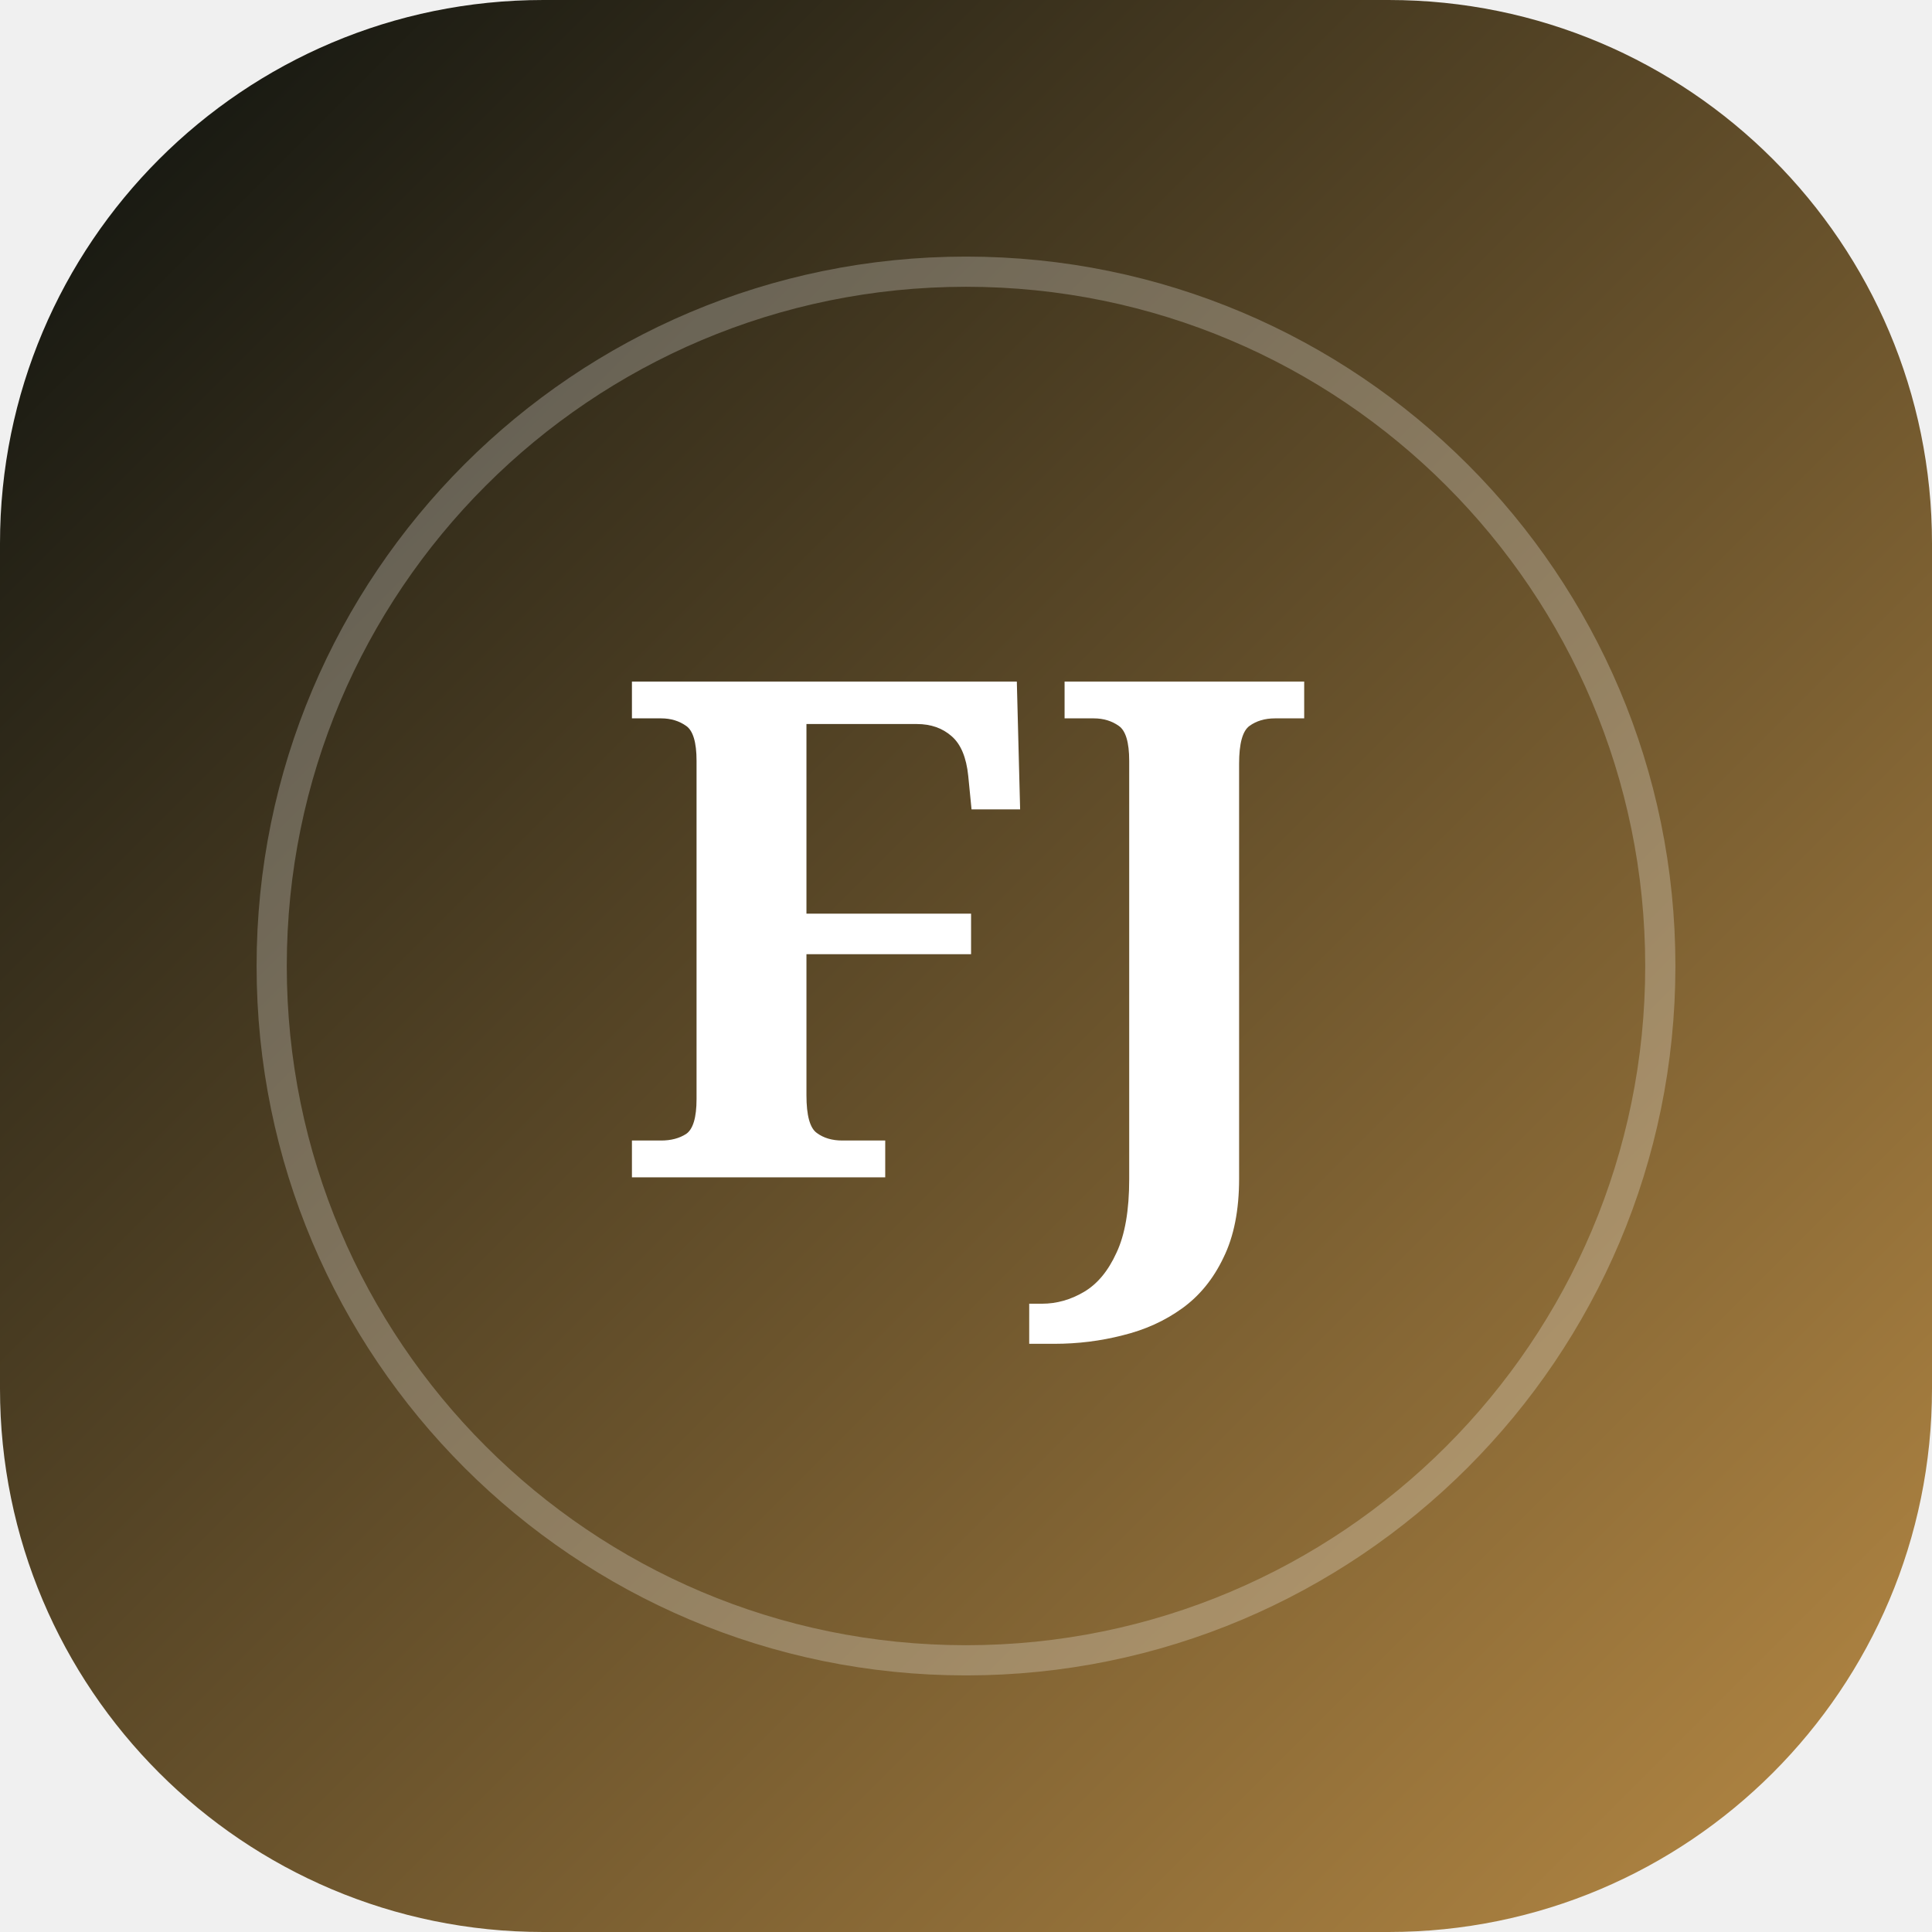
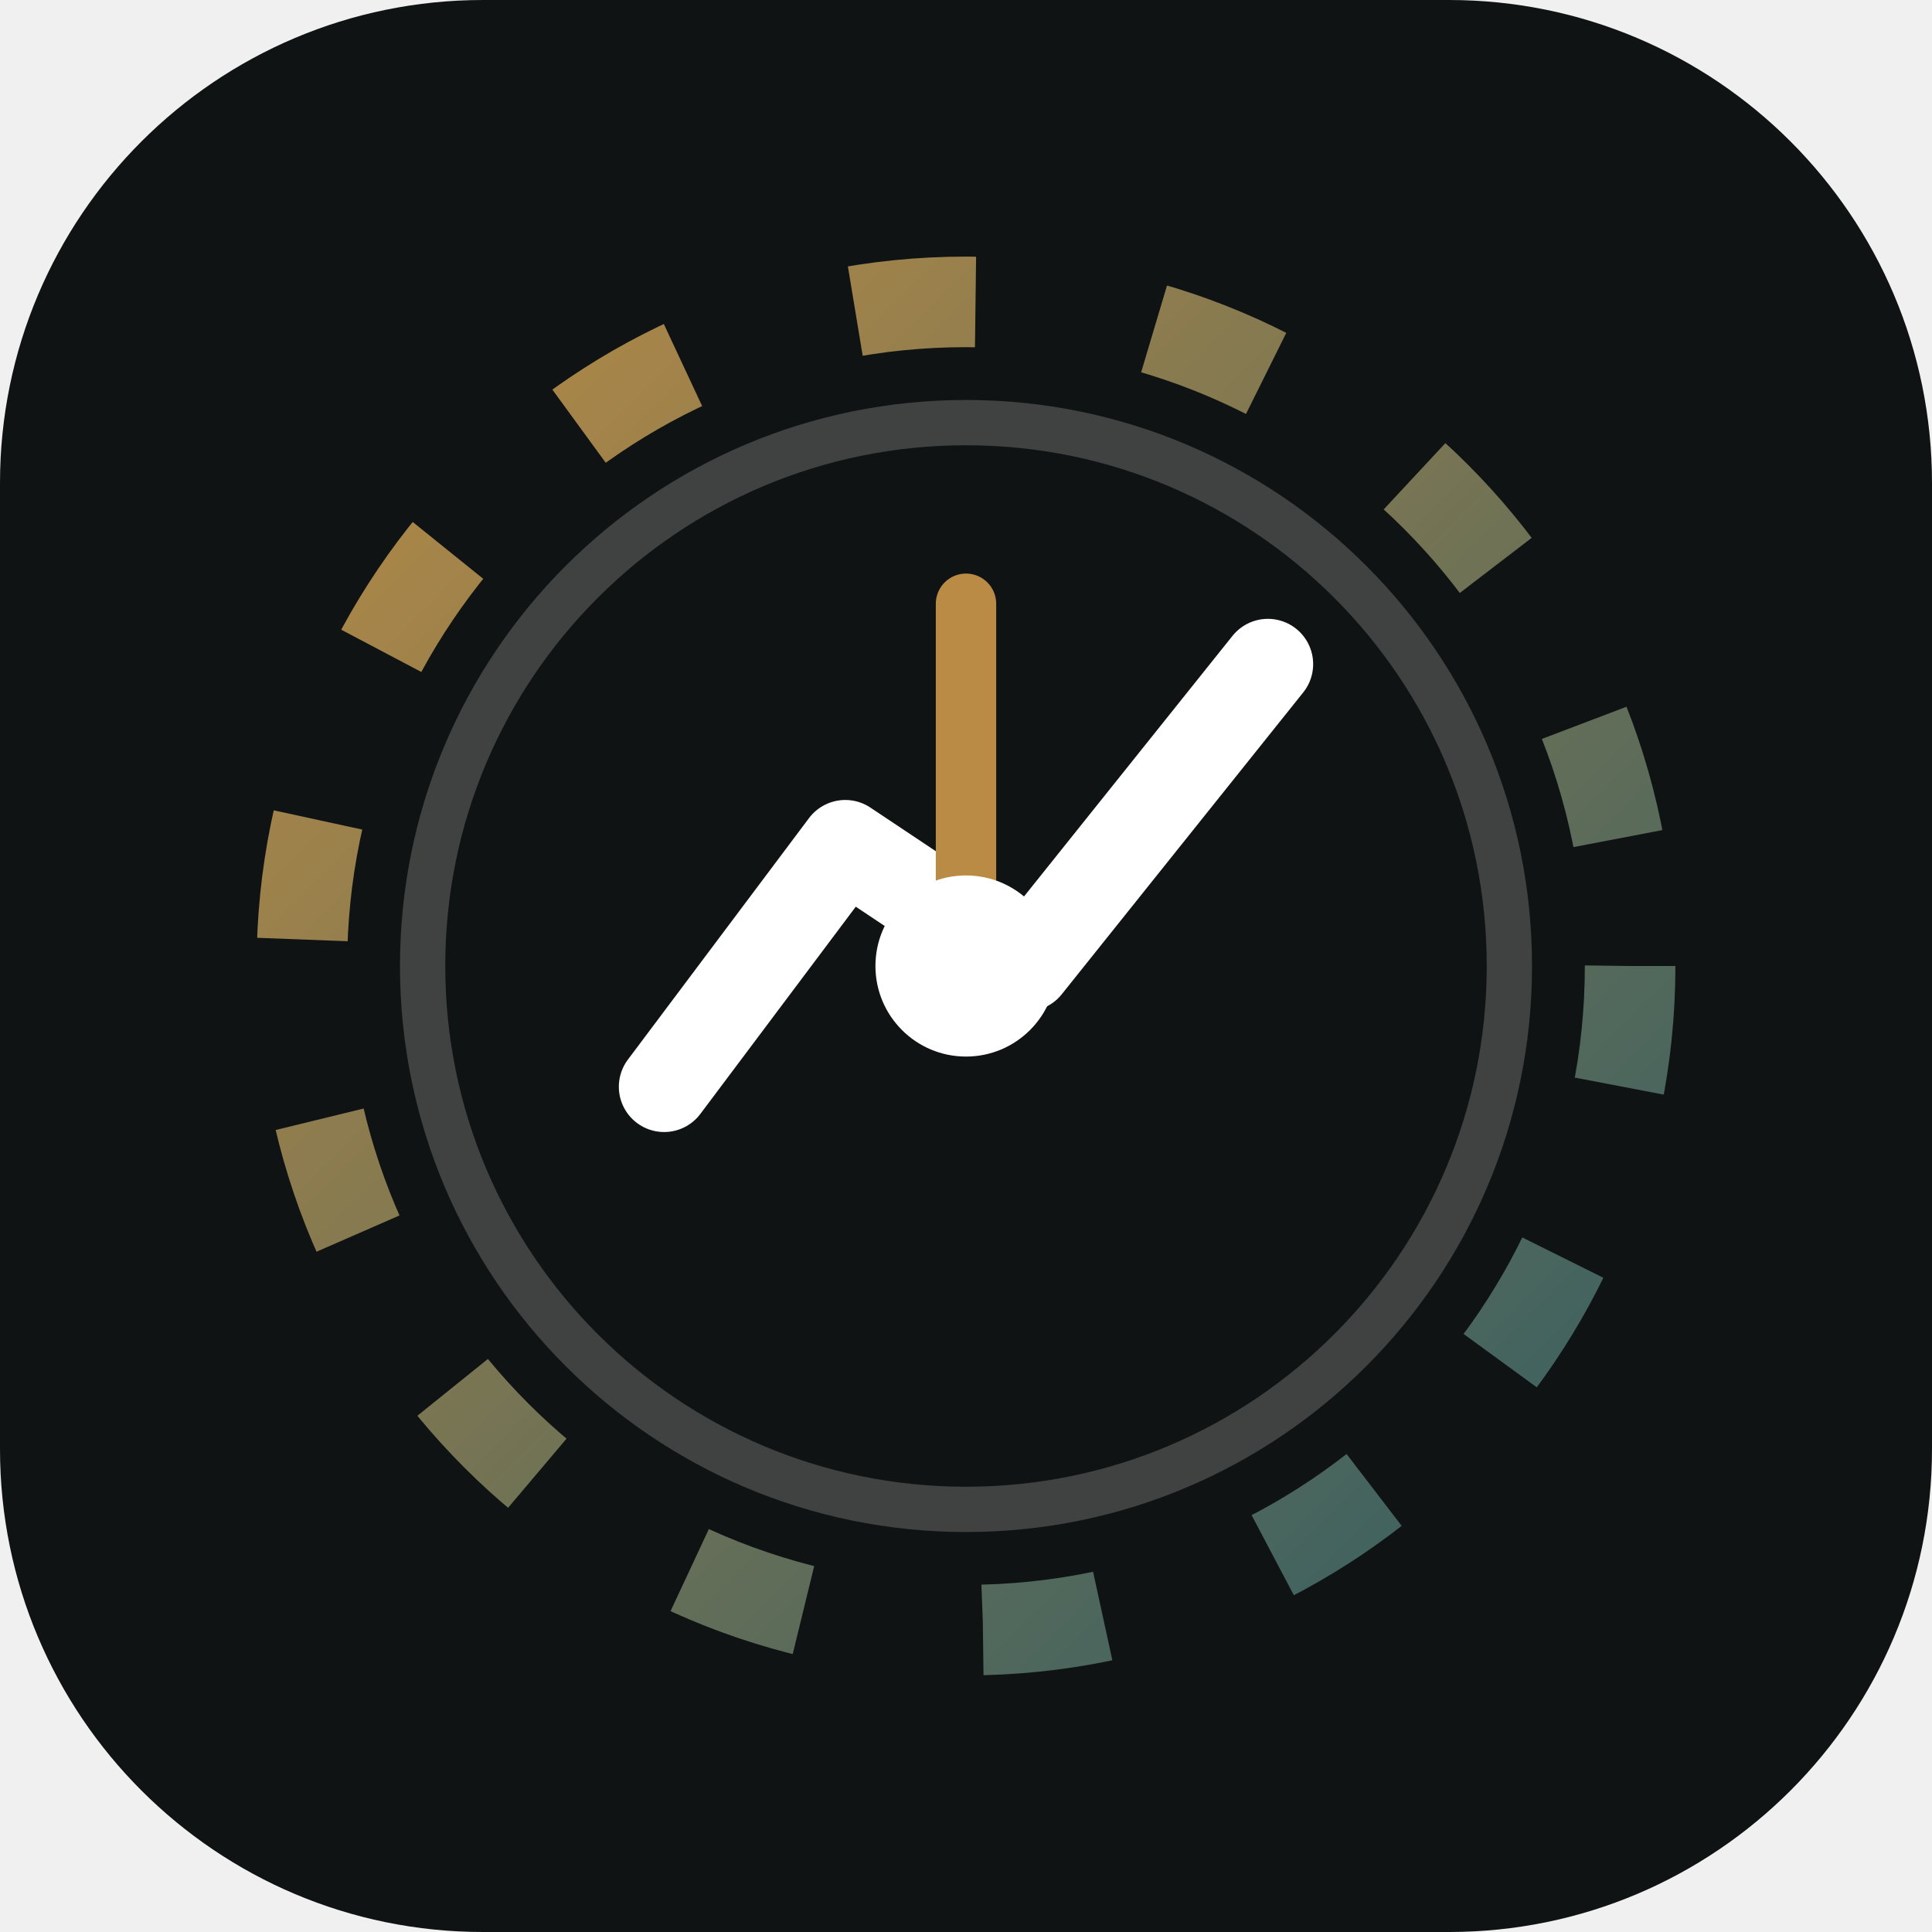
<svg xmlns="http://www.w3.org/2000/svg" viewBox="0 0 64 64">
  <defs>
-     <linearGradient id="g" x1="0" y1="0" x2="1" y2="1">
-       <stop stop-color="#0b100e" />
-       <stop offset="1" stop-color="#b98b45" />
+     <linearGradient id="brandGrad" x1="0%" y1="0%" x2="100%" y2="100%">
+       <stop offset="0%" stop-color="#b98b45" />
+       <stop offset="100%" stop-color="#315d63" />
    </linearGradient>
  </defs>
-   <rect width="64" height="64" rx="18" fill="url(#g)" />
-   <circle cx="32" cy="32" r="23" fill="none" stroke="#fff" stroke-opacity=".25" />
-   <text x="32" y="39" text-anchor="middle" font-family="Georgia,serif" font-size="23" font-weight="700" fill="#fff">FJ</text>
+   <rect width="64" height="64" rx="16" fill="#101313" />
+   <circle cx="32" cy="32" r="22" fill="none" stroke="url(#brandGrad)" stroke-width="3" stroke-dasharray="4 6" />
+   <circle cx="32" cy="32" r="18" fill="none" stroke="#ffffff" stroke-width="1.5" stroke-opacity="0.2" />
+   <path d="M22 36 L28 28 L34 32 L42 22" fill="none" stroke="#ffffff" stroke-width="3" stroke-linecap="round" stroke-linejoin="round" />
+   <path d="M32 32 L32 20" fill="none" stroke="#b98b45" stroke-width="2" stroke-linecap="round" />
+   <circle cx="32" cy="32" r="3" fill="#ffffff" />
</svg>
